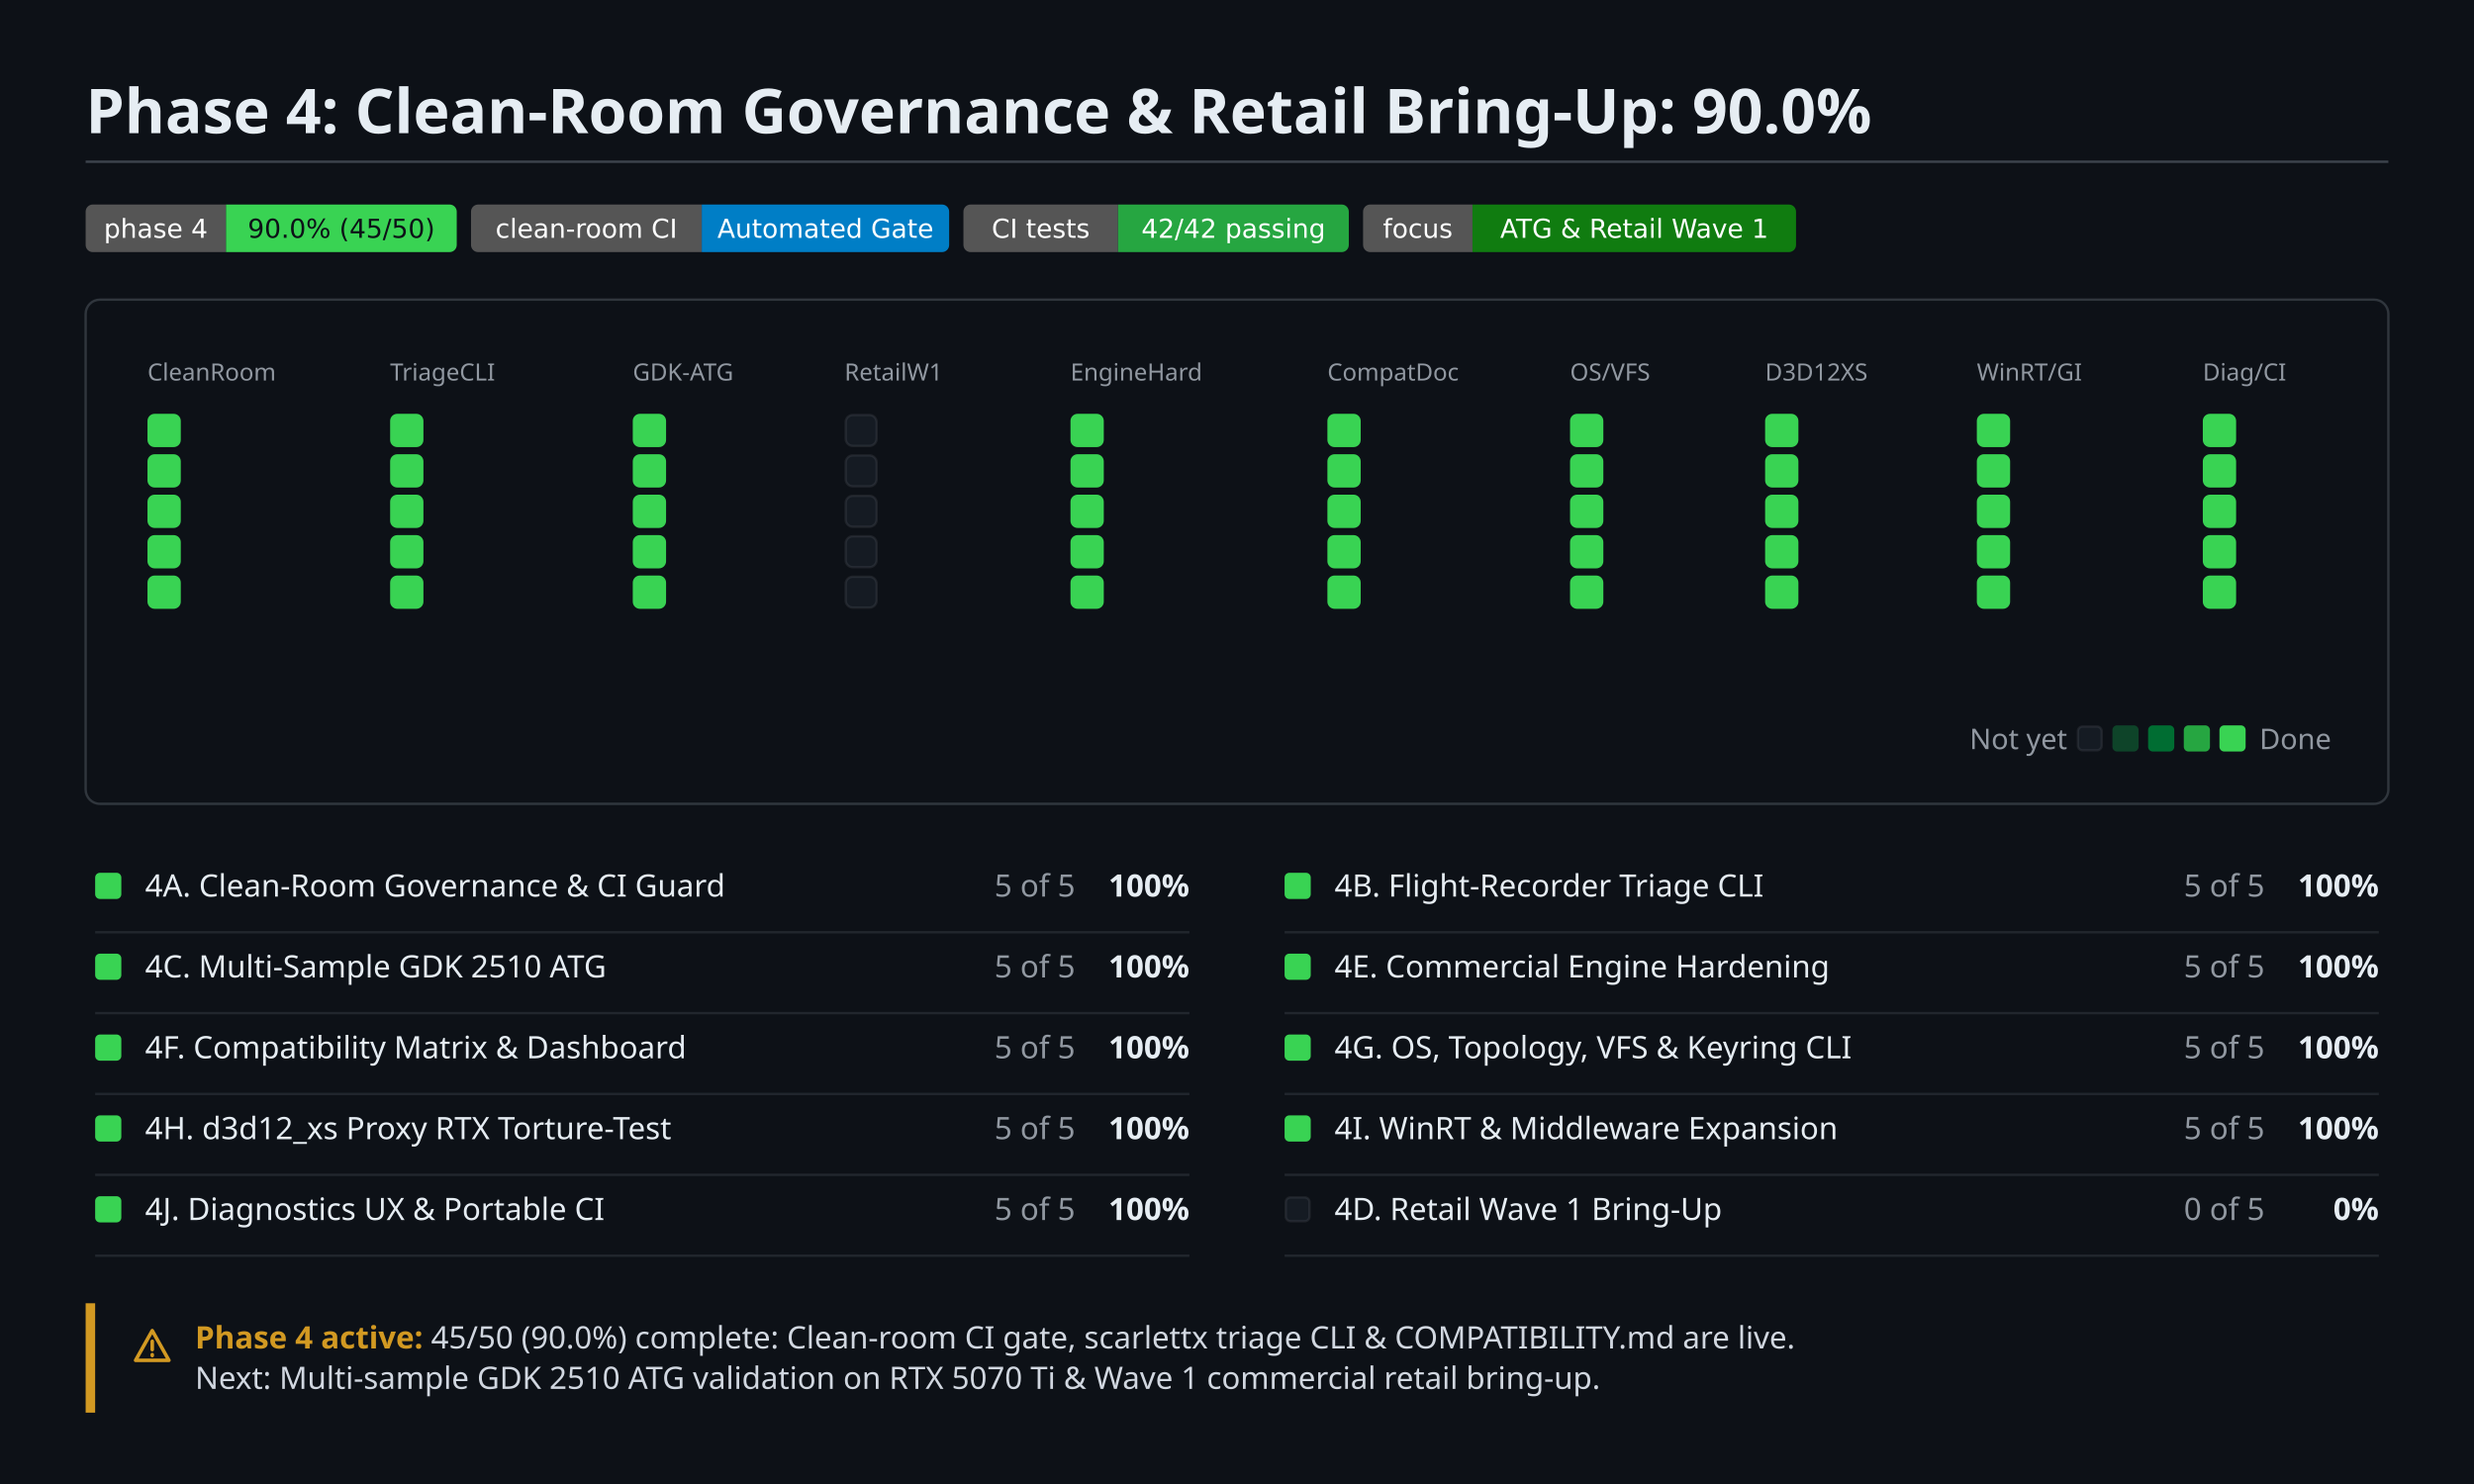
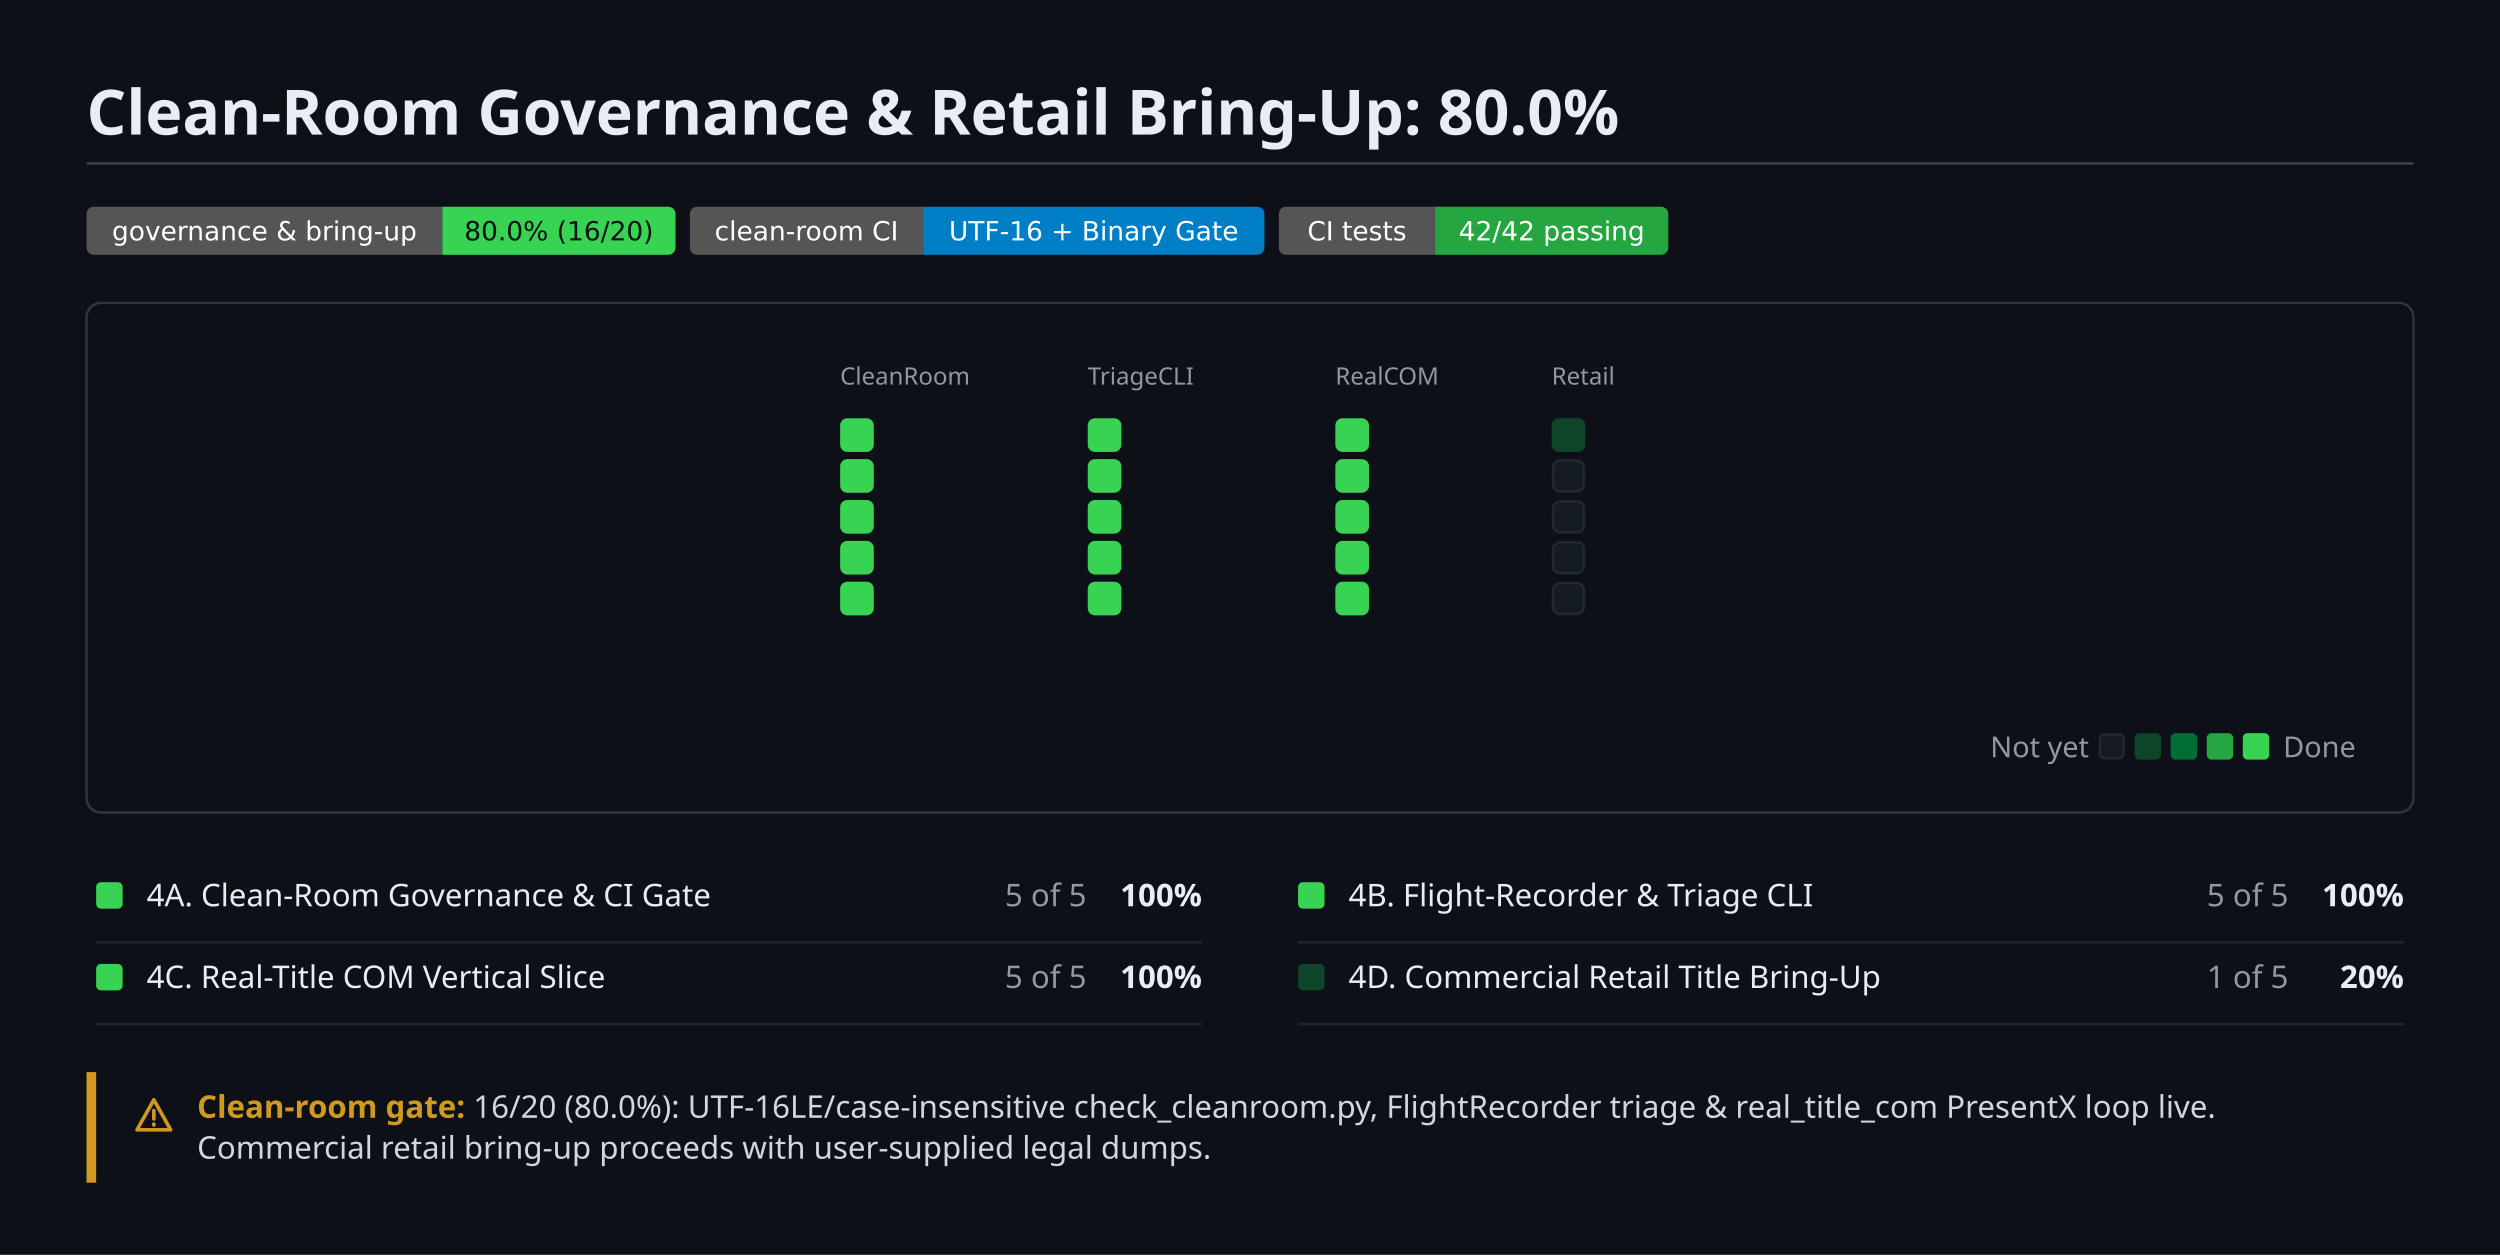
- <svg xmlns="http://www.w3.org/2000/svg" width="1040" height="624" viewBox="0 0 1040 624" role="img" aria-label="Phase 4: Clean-Room Governance &amp; Retail Bring-Up: 90.0%">
+ <svg xmlns="http://www.w3.org/2000/svg" width="1040" height="522" viewBox="0 0 1040 522" role="img" aria-label="Clean-Room Governance &amp; Retail Bring-Up: 80.0%">
  <style>
    text { font-family: 'Mona Sans', -apple-system, 'Segoe UI', 'Noto Sans', Helvetica, Arial, sans-serif; }
    .h2 { font-size: 26px; font-weight: 600; fill: #e6edf3; }
    .badge-txt { font-family: Verdana, 'DejaVu Sans', Geneva, sans-serif; font-size: 11px; fill: #ffffff; }
    .badge-txt-dark { font-family: Verdana, 'DejaVu Sans', Geneva, sans-serif; font-size: 11px; fill: #0d1117; }
    .g-label { font-size: 10px; fill: #9198a1; }
    .legend-txt { font-size: 12px; fill: #9198a1; }
    .r-name { font-size: 13px; fill: #e6edf3; }
    .r-count { font-size: 13px; fill: #9198a1; font-variant-numeric: tabular-nums; }
    .r-pct { font-size: 13px; font-weight: 600; fill: #e6edf3; font-variant-numeric: tabular-nums; }
    .callout-txt { font-size: 13px; fill: #d1d7e0; }
    .callout-lead { font-size: 13px; font-weight: 600; fill: #d29922; }
  </style>
-   <rect width="1040" height="624" fill="#0d1117" />
-   <text class="h2" x="36" y="56">Phase 4: Clean-Room Governance &amp; Retail Bring-Up: 90.0%</text>
+   <rect width="1040" height="522" fill="#0d1117" />
+   <text class="h2" x="36" y="56">Clean-Room Governance &amp; Retail Bring-Up: 80.0%</text>
  <line x1="36" y1="68" x2="1004" y2="68" stroke="#3d444d" stroke-width="1" />
  <clipPath id="bclip0">
-     <rect x="36" y="86" width="156" height="20" rx="3" />
+     <rect x="36" y="86" width="245" height="20" rx="3" />
  </clipPath>
  <g clip-path="url(#bclip0)">
-     <rect x="36" y="86" width="59" height="20" fill="#555555" />
-     <rect x="95" y="86" width="97" height="20" fill="#39d353" />
-     <text class="badge-txt" x="65.5" y="100" text-anchor="middle">phase 4</text>
-     <text class="badge-txt-dark" x="143.5" y="100" text-anchor="middle">90.0% (45/50)</text>
+     <rect x="36" y="86" width="148" height="20" fill="#555555" />
+     <rect x="184" y="86" width="97" height="20" fill="#39d353" />
+     <text class="badge-txt" x="110.0" y="100" text-anchor="middle">governance &amp; bring-up</text>
+     <text class="badge-txt-dark" x="232.5" y="100" text-anchor="middle">80.0% (16/20)</text>
  </g>
  <clipPath id="bclip1">
-     <rect x="198" y="86" width="201" height="20" rx="3" />
+     <rect x="287" y="86" width="239" height="20" rx="3" />
  </clipPath>
  <g clip-path="url(#bclip1)">
-     <rect x="198" y="86" width="97" height="20" fill="#555555" />
-     <rect x="295" y="86" width="104" height="20" fill="#007ec6" />
-     <text class="badge-txt" x="246.5" y="100" text-anchor="middle">clean-room CI</text>
-     <text class="badge-txt" x="347.0" y="100" text-anchor="middle">Automated Gate</text>
+     <rect x="287" y="86" width="97" height="20" fill="#555555" />
+     <rect x="384" y="86" width="142" height="20" fill="#007ec6" />
+     <text class="badge-txt" x="335.5" y="100" text-anchor="middle">clean-room CI</text>
+     <text class="badge-txt" x="455.0" y="100" text-anchor="middle">UTF-16 + Binary Gate</text>
  </g>
  <clipPath id="bclip2">
-     <rect x="405" y="86" width="162" height="20" rx="3" />
+     <rect x="532" y="86" width="162" height="20" rx="3" />
  </clipPath>
  <g clip-path="url(#bclip2)">
-     <rect x="405" y="86" width="65" height="20" fill="#555555" />
-     <rect x="470" y="86" width="97" height="20" fill="#26a641" />
-     <text class="badge-txt" x="437.5" y="100" text-anchor="middle">CI tests</text>
-     <text class="badge-txt" x="518.5" y="100" text-anchor="middle">42/42 passing</text>
-   </g>
-   <clipPath id="bclip3">
-     <rect x="573" y="86" width="182" height="20" rx="3" />
-   </clipPath>
-   <g clip-path="url(#bclip3)">
-     <rect x="573" y="86" width="46" height="20" fill="#555555" />
-     <rect x="619" y="86" width="136" height="20" fill="#107c10" />
-     <text class="badge-txt" x="596.0" y="100" text-anchor="middle">focus</text>
-     <text class="badge-txt" x="687.0" y="100" text-anchor="middle">ATG &amp; Retail Wave 1</text>
+     <rect x="532" y="86" width="65" height="20" fill="#555555" />
+     <rect x="597" y="86" width="97" height="20" fill="#26a641" />
+     <text class="badge-txt" x="564.5" y="100" text-anchor="middle">CI tests</text>
+     <text class="badge-txt" x="645.5" y="100" text-anchor="middle">42/42 passing</text>
  </g>
  <rect x="36" y="126" width="968" height="212" rx="6" fill="#0d1117" stroke="#30363d" stroke-width="1" />
-   <text class="g-label" x="62.0" y="160">CleanRoom</text>
-   <rect x="62.0" y="174.0" width="14" height="14" rx="3" fill="#39d353" />
-   <rect x="62.0" y="191.0" width="14" height="14" rx="3" fill="#39d353" />
-   <rect x="62.0" y="208.0" width="14" height="14" rx="3" fill="#39d353" />
-   <rect x="62.0" y="225.0" width="14" height="14" rx="3" fill="#39d353" />
-   <rect x="62.0" y="242.0" width="14" height="14" rx="3" fill="#39d353" />
-   <text class="g-label" x="164.0" y="160">TriageCLI</text>
-   <rect x="164.0" y="174.0" width="14" height="14" rx="3" fill="#39d353" />
-   <rect x="164.0" y="191.0" width="14" height="14" rx="3" fill="#39d353" />
-   <rect x="164.0" y="208.0" width="14" height="14" rx="3" fill="#39d353" />
-   <rect x="164.0" y="225.0" width="14" height="14" rx="3" fill="#39d353" />
-   <rect x="164.0" y="242.0" width="14" height="14" rx="3" fill="#39d353" />
-   <text class="g-label" x="266.0" y="160">GDK-ATG</text>
-   <rect x="266.0" y="174.0" width="14" height="14" rx="3" fill="#39d353" />
-   <rect x="266.0" y="191.0" width="14" height="14" rx="3" fill="#39d353" />
-   <rect x="266.0" y="208.0" width="14" height="14" rx="3" fill="#39d353" />
-   <rect x="266.0" y="225.0" width="14" height="14" rx="3" fill="#39d353" />
-   <rect x="266.0" y="242.0" width="14" height="14" rx="3" fill="#39d353" />
-   <text class="g-label" x="355.0" y="160">RetailW1</text>
-   <rect x="355.5" y="174.5" width="13" height="13" rx="3" fill="#151b23" stroke="rgba(240,246,252,0.08)" stroke-width="1" />
-   <rect x="355.5" y="191.5" width="13" height="13" rx="3" fill="#151b23" stroke="rgba(240,246,252,0.08)" stroke-width="1" />
-   <rect x="355.5" y="208.5" width="13" height="13" rx="3" fill="#151b23" stroke="rgba(240,246,252,0.08)" stroke-width="1" />
-   <rect x="355.5" y="225.5" width="13" height="13" rx="3" fill="#151b23" stroke="rgba(240,246,252,0.08)" stroke-width="1" />
-   <rect x="355.5" y="242.5" width="13" height="13" rx="3" fill="#151b23" stroke="rgba(240,246,252,0.08)" stroke-width="1" />
-   <text class="g-label" x="450.0" y="160">EngineHard</text>
-   <rect x="450.0" y="174.0" width="14" height="14" rx="3" fill="#39d353" />
-   <rect x="450.0" y="191.0" width="14" height="14" rx="3" fill="#39d353" />
-   <rect x="450.0" y="208.0" width="14" height="14" rx="3" fill="#39d353" />
-   <rect x="450.0" y="225.0" width="14" height="14" rx="3" fill="#39d353" />
-   <rect x="450.0" y="242.0" width="14" height="14" rx="3" fill="#39d353" />
-   <text class="g-label" x="558.0" y="160">CompatDoc</text>
-   <rect x="558.0" y="174.0" width="14" height="14" rx="3" fill="#39d353" />
-   <rect x="558.0" y="191.0" width="14" height="14" rx="3" fill="#39d353" />
-   <rect x="558.0" y="208.0" width="14" height="14" rx="3" fill="#39d353" />
-   <rect x="558.0" y="225.0" width="14" height="14" rx="3" fill="#39d353" />
-   <rect x="558.0" y="242.0" width="14" height="14" rx="3" fill="#39d353" />
-   <text class="g-label" x="660.0" y="160">OS/VFS</text>
-   <rect x="660.0" y="174.0" width="14" height="14" rx="3" fill="#39d353" />
-   <rect x="660.0" y="191.0" width="14" height="14" rx="3" fill="#39d353" />
-   <rect x="660.0" y="208.0" width="14" height="14" rx="3" fill="#39d353" />
-   <rect x="660.0" y="225.0" width="14" height="14" rx="3" fill="#39d353" />
-   <rect x="660.0" y="242.0" width="14" height="14" rx="3" fill="#39d353" />
-   <text class="g-label" x="742.0" y="160">D3D12XS</text>
-   <rect x="742.0" y="174.0" width="14" height="14" rx="3" fill="#39d353" />
-   <rect x="742.0" y="191.0" width="14" height="14" rx="3" fill="#39d353" />
-   <rect x="742.0" y="208.0" width="14" height="14" rx="3" fill="#39d353" />
-   <rect x="742.0" y="225.0" width="14" height="14" rx="3" fill="#39d353" />
-   <rect x="742.0" y="242.0" width="14" height="14" rx="3" fill="#39d353" />
-   <text class="g-label" x="831.0" y="160">WinRT/GI</text>
-   <rect x="831.0" y="174.0" width="14" height="14" rx="3" fill="#39d353" />
-   <rect x="831.0" y="191.0" width="14" height="14" rx="3" fill="#39d353" />
-   <rect x="831.0" y="208.0" width="14" height="14" rx="3" fill="#39d353" />
-   <rect x="831.0" y="225.0" width="14" height="14" rx="3" fill="#39d353" />
-   <rect x="831.0" y="242.0" width="14" height="14" rx="3" fill="#39d353" />
-   <text class="g-label" x="926.0" y="160">Diag/CI</text>
-   <rect x="926.0" y="174.0" width="14" height="14" rx="3" fill="#39d353" />
-   <rect x="926.0" y="191.0" width="14" height="14" rx="3" fill="#39d353" />
-   <rect x="926.0" y="208.0" width="14" height="14" rx="3" fill="#39d353" />
-   <rect x="926.0" y="225.0" width="14" height="14" rx="3" fill="#39d353" />
-   <rect x="926.0" y="242.0" width="14" height="14" rx="3" fill="#39d353" />
+   <text class="g-label" x="349.5" y="160">CleanRoom</text>
+   <rect x="349.5" y="174.0" width="14" height="14" rx="3" fill="#39d353" />
+   <rect x="349.5" y="191.0" width="14" height="14" rx="3" fill="#39d353" />
+   <rect x="349.5" y="208.0" width="14" height="14" rx="3" fill="#39d353" />
+   <rect x="349.5" y="225.0" width="14" height="14" rx="3" fill="#39d353" />
+   <rect x="349.5" y="242.0" width="14" height="14" rx="3" fill="#39d353" />
+   <text class="g-label" x="452.5" y="160">TriageCLI</text>
+   <rect x="452.5" y="174.0" width="14" height="14" rx="3" fill="#39d353" />
+   <rect x="452.5" y="191.0" width="14" height="14" rx="3" fill="#39d353" />
+   <rect x="452.5" y="208.0" width="14" height="14" rx="3" fill="#39d353" />
+   <rect x="452.5" y="225.0" width="14" height="14" rx="3" fill="#39d353" />
+   <rect x="452.5" y="242.0" width="14" height="14" rx="3" fill="#39d353" />
+   <text class="g-label" x="555.5" y="160">RealCOM</text>
+   <rect x="555.5" y="174.0" width="14" height="14" rx="3" fill="#39d353" />
+   <rect x="555.5" y="191.0" width="14" height="14" rx="3" fill="#39d353" />
+   <rect x="555.5" y="208.0" width="14" height="14" rx="3" fill="#39d353" />
+   <rect x="555.5" y="225.0" width="14" height="14" rx="3" fill="#39d353" />
+   <rect x="555.5" y="242.0" width="14" height="14" rx="3" fill="#39d353" />
+   <text class="g-label" x="645.5" y="160">Retail</text>
+   <rect x="645.5" y="174.0" width="14" height="14" rx="3" fill="#0e4429" />
+   <rect x="646.0" y="191.5" width="13" height="13" rx="3" fill="#151b23" stroke="rgba(240,246,252,0.08)" stroke-width="1" />
+   <rect x="646.0" y="208.5" width="13" height="13" rx="3" fill="#151b23" stroke="rgba(240,246,252,0.08)" stroke-width="1" />
+   <rect x="646.0" y="225.5" width="13" height="13" rx="3" fill="#151b23" stroke="rgba(240,246,252,0.08)" stroke-width="1" />
+   <rect x="646.0" y="242.5" width="13" height="13" rx="3" fill="#151b23" stroke="rgba(240,246,252,0.08)" stroke-width="1" />
  <text class="legend-txt" x="980" y="315" text-anchor="end">Done</text>
  <rect x="933.0" y="305.0" width="11" height="11" rx="2" fill="#39d353" />
  <rect x="918.0" y="305.0" width="11" height="11" rx="2" fill="#26a641" />
  <rect x="903.0" y="305.0" width="11" height="11" rx="2" fill="#006d32" />
  <rect x="888.0" y="305.0" width="11" height="11" rx="2" fill="#0e4429" />
  <rect x="873.5" y="305.5" width="10" height="10" rx="2" fill="#151b23" stroke="rgba(240,246,252,0.08)" stroke-width="1" />
  <text class="legend-txt" x="869" y="315" text-anchor="end">Not yet</text>
  <rect x="40.0" y="367.0" width="11" height="11" rx="2" fill="#39d353" />
-   <text class="r-name" x="61.0" y="377">4A. Clean-Room Governance &amp; CI Guard</text>
+   <text class="r-name" x="61.0" y="377">4A. Clean-Room Governance &amp; CI Gate</text>
  <text class="r-count" x="452.0" y="377" text-anchor="end">5 of 5</text>
  <text class="r-pct" x="500.0" y="377" text-anchor="end">100%</text>
  <line x1="40.0" y1="392" x2="500.0" y2="392" stroke="#21262d" stroke-width="1" />
  <rect x="540.0" y="367.0" width="11" height="11" rx="2" fill="#39d353" />
-   <text class="r-name" x="561.0" y="377">4B. Flight-Recorder Triage CLI</text>
+   <text class="r-name" x="561.0" y="377">4B. Flight-Recorder &amp; Triage CLI</text>
  <text class="r-count" x="952.0" y="377" text-anchor="end">5 of 5</text>
  <text class="r-pct" x="1000.0" y="377" text-anchor="end">100%</text>
  <line x1="540.0" y1="392" x2="1000.0" y2="392" stroke="#21262d" stroke-width="1" />
  <rect x="40.0" y="401.0" width="11" height="11" rx="2" fill="#39d353" />
-   <text class="r-name" x="61.0" y="411">4C. Multi-Sample GDK 2510 ATG</text>
+   <text class="r-name" x="61.0" y="411">4C. Real-Title COM Vertical Slice</text>
  <text class="r-count" x="452.0" y="411" text-anchor="end">5 of 5</text>
  <text class="r-pct" x="500.0" y="411" text-anchor="end">100%</text>
  <line x1="40.0" y1="426" x2="500.0" y2="426" stroke="#21262d" stroke-width="1" />
-   <rect x="540.0" y="401.0" width="11" height="11" rx="2" fill="#39d353" />
-   <text class="r-name" x="561.0" y="411">4E. Commercial Engine Hardening</text>
-   <text class="r-count" x="952.0" y="411" text-anchor="end">5 of 5</text>
-   <text class="r-pct" x="1000.0" y="411" text-anchor="end">100%</text>
+   <rect x="540.0" y="401.0" width="11" height="11" rx="2" fill="#0e4429" />
+   <text class="r-name" x="561.0" y="411">4D. Commercial Retail Title Bring-Up</text>
+   <text class="r-count" x="952.0" y="411" text-anchor="end">1 of 5</text>
+   <text class="r-pct" x="1000.0" y="411" text-anchor="end">20%</text>
  <line x1="540.0" y1="426" x2="1000.0" y2="426" stroke="#21262d" stroke-width="1" />
-   <rect x="40.0" y="435.0" width="11" height="11" rx="2" fill="#39d353" />
-   <text class="r-name" x="61.0" y="445">4F. Compatibility Matrix &amp; Dashboard</text>
-   <text class="r-count" x="452.0" y="445" text-anchor="end">5 of 5</text>
-   <text class="r-pct" x="500.0" y="445" text-anchor="end">100%</text>
-   <line x1="40.0" y1="460" x2="500.0" y2="460" stroke="#21262d" stroke-width="1" />
-   <rect x="540.0" y="435.0" width="11" height="11" rx="2" fill="#39d353" />
-   <text class="r-name" x="561.0" y="445">4G. OS, Topology, VFS &amp; Keyring CLI</text>
-   <text class="r-count" x="952.0" y="445" text-anchor="end">5 of 5</text>
-   <text class="r-pct" x="1000.0" y="445" text-anchor="end">100%</text>
-   <line x1="540.0" y1="460" x2="1000.0" y2="460" stroke="#21262d" stroke-width="1" />
-   <rect x="40.0" y="469.0" width="11" height="11" rx="2" fill="#39d353" />
-   <text class="r-name" x="61.0" y="479">4H. d3d12_xs Proxy RTX Torture-Test</text>
-   <text class="r-count" x="452.0" y="479" text-anchor="end">5 of 5</text>
-   <text class="r-pct" x="500.0" y="479" text-anchor="end">100%</text>
-   <line x1="40.0" y1="494" x2="500.0" y2="494" stroke="#21262d" stroke-width="1" />
-   <rect x="540.0" y="469.0" width="11" height="11" rx="2" fill="#39d353" />
-   <text class="r-name" x="561.0" y="479">4I. WinRT &amp; Middleware Expansion</text>
-   <text class="r-count" x="952.0" y="479" text-anchor="end">5 of 5</text>
-   <text class="r-pct" x="1000.0" y="479" text-anchor="end">100%</text>
-   <line x1="540.0" y1="494" x2="1000.0" y2="494" stroke="#21262d" stroke-width="1" />
-   <rect x="40.0" y="503.0" width="11" height="11" rx="2" fill="#39d353" />
-   <text class="r-name" x="61.0" y="513">4J. Diagnostics UX &amp; Portable CI</text>
-   <text class="r-count" x="452.0" y="513" text-anchor="end">5 of 5</text>
-   <text class="r-pct" x="500.0" y="513" text-anchor="end">100%</text>
-   <line x1="40.0" y1="528" x2="500.0" y2="528" stroke="#21262d" stroke-width="1" />
-   <rect x="540.5" y="503.5" width="10" height="10" rx="2" fill="#151b23" stroke="rgba(240,246,252,0.08)" stroke-width="1" />
-   <text class="r-name" x="561.0" y="513">4D. Retail Wave 1 Bring-Up</text>
-   <text class="r-count" x="952.0" y="513" text-anchor="end">0 of 5</text>
-   <text class="r-pct" x="1000.0" y="513" text-anchor="end">0%</text>
-   <line x1="540.0" y1="528" x2="1000.0" y2="528" stroke="#21262d" stroke-width="1" />
-   <rect x="36" y="548" width="4" height="46" fill="#d29922" />
-   <g transform="translate(56,558)">
+   <rect x="36" y="446" width="4" height="46" fill="#d29922" />
+   <g transform="translate(56,456)">
    <path d="M8 1.5 15 14H1z" fill="none" stroke="#d29922" stroke-width="1.5" stroke-linejoin="round" />
    <path d="M8 6v3.5M8 11.6v.4" stroke="#d29922" stroke-width="1.5" stroke-linecap="round" />
  </g>
-   <text class="callout-txt" x="82" y="567">
-     <tspan class="callout-lead">Phase 4 active:</tspan> 45/50 (90.0%) complete: Clean-room CI gate, scarlettx triage CLI &amp; COMPATIBILITY.md are live.</text>
-   <text class="callout-txt" x="82" y="584">Next: Multi-sample GDK 2510 ATG validation on RTX 5070 Ti &amp; Wave 1 commercial retail bring-up.</text>
+   <text class="callout-txt" x="82" y="465">
+     <tspan class="callout-lead">Clean-room gate:</tspan> 16/20 (80.0%): UTF-16LE/case-insensitive check_cleanroom.py, FlightRecorder triage &amp; real_title_com PresentX loop live.</text>
+   <text class="callout-txt" x="82" y="482">Commercial retail bring-up proceeds with user-supplied legal dumps.</text>
</svg>
